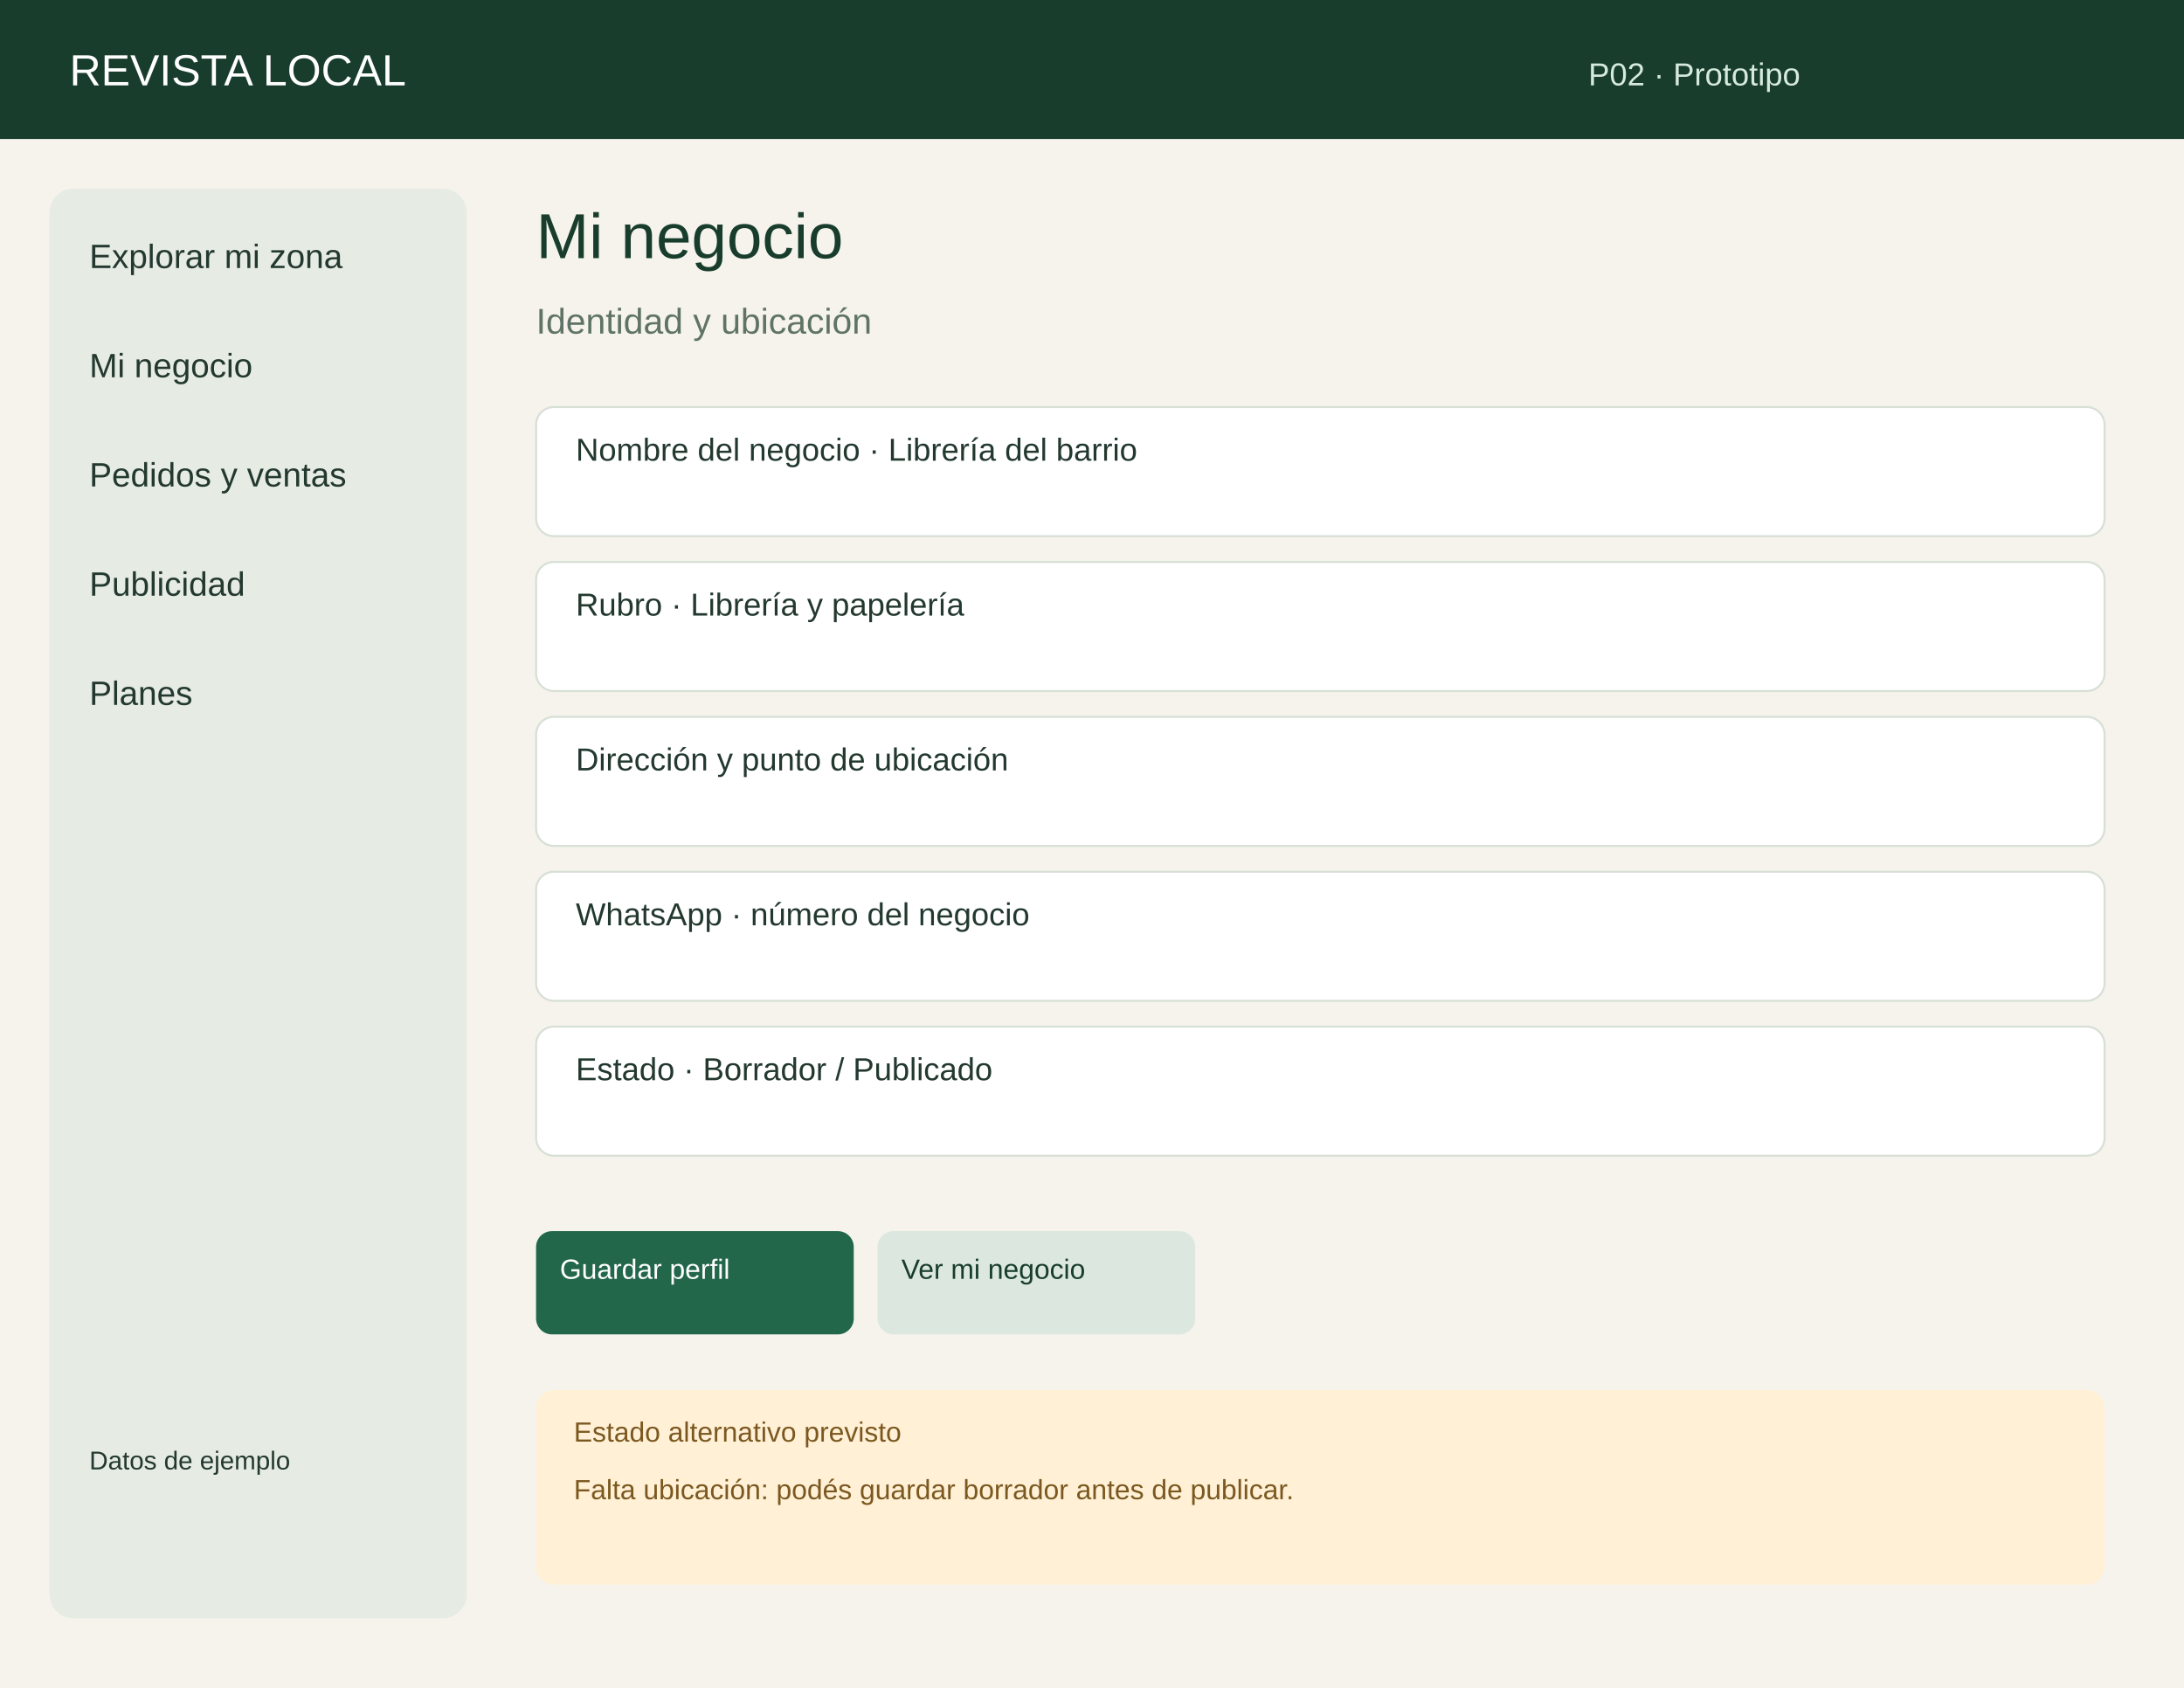
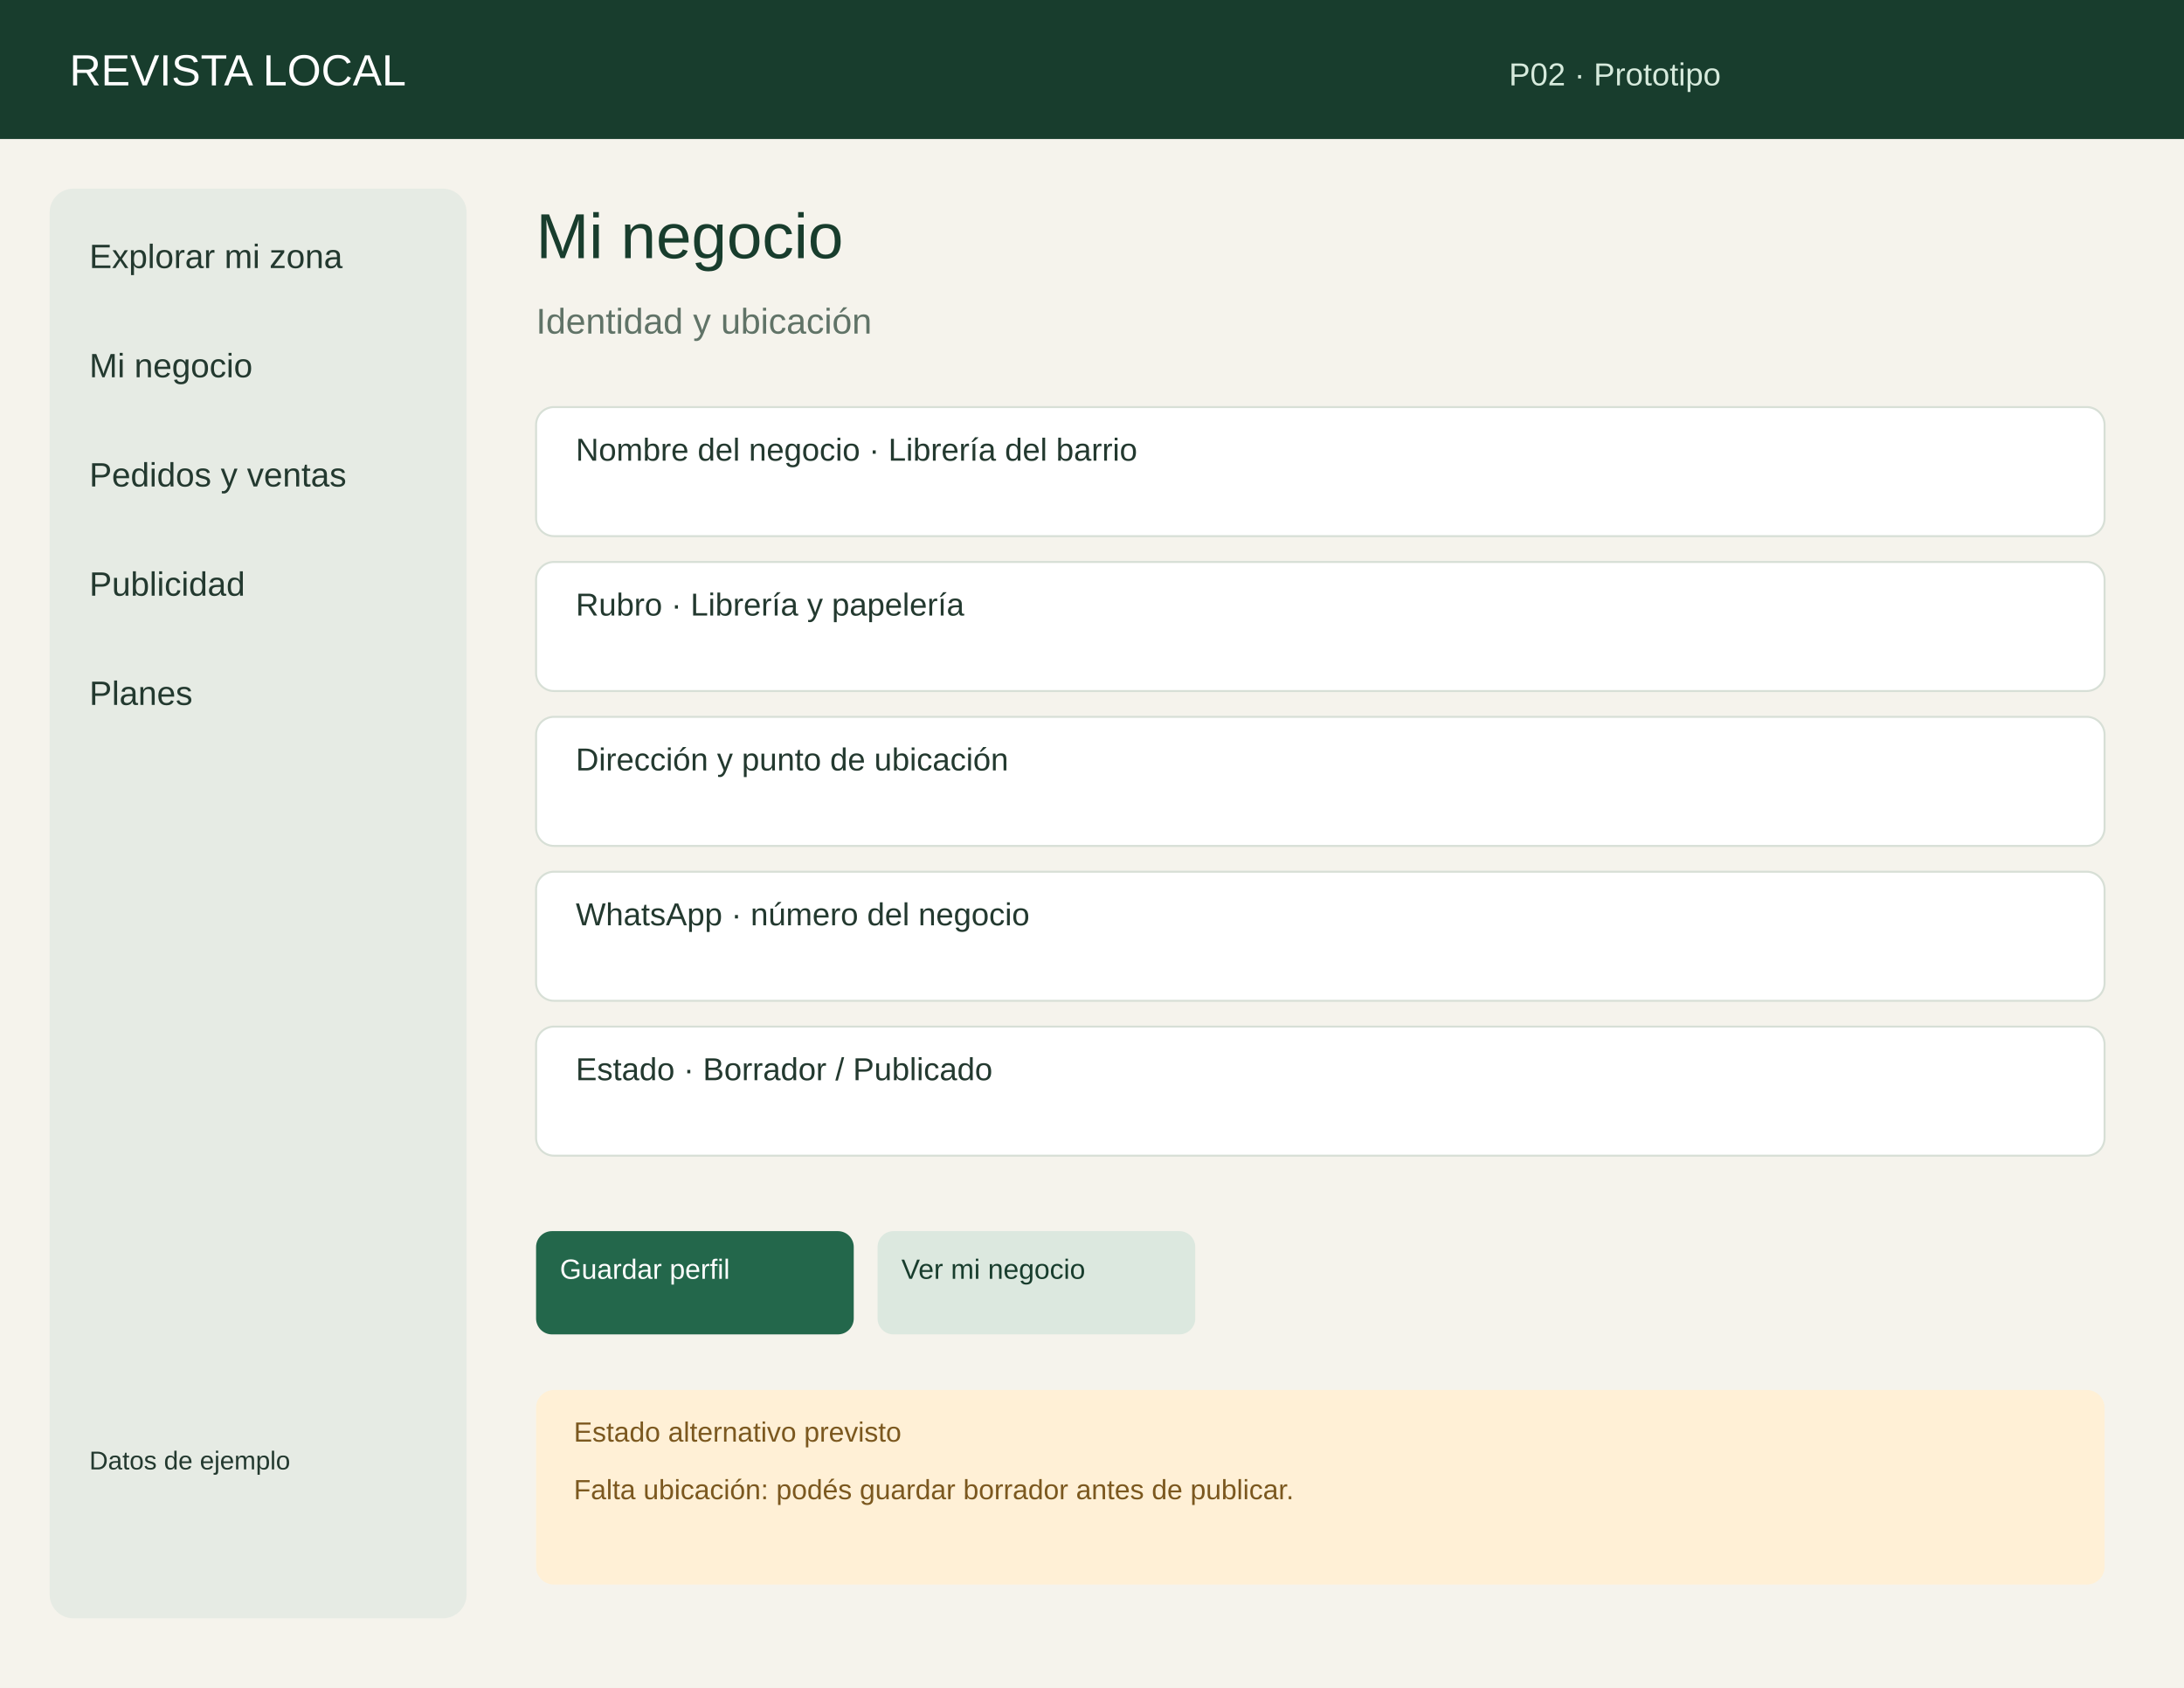
<svg xmlns="http://www.w3.org/2000/svg" width="1100" height="850" viewBox="0 0 1100 850">
  <rect width="1100" height="850" fill="#f5f3ec" />
  <rect x="0" y="0" width="1100" height="70" fill="#183d2d" />
  <text x="35" y="43" font-family="Arial" font-size="22" fill="#ffffff">
    <tspan x="35" dy="0">REVISTA LOCAL</tspan>
  </text>
-   <text x="800" y="43" font-family="Arial" font-size="16" fill="#d6eadc">
-     <tspan x="800" dy="0">P02 · Prototipo</tspan>
+   <text x="760" y="43" font-family="Arial" font-size="16" fill="#d6eadc">
+     <tspan x="760" dy="0">P02 · Prototipo</tspan>
  </text>
  <rect x="25" y="95" width="210" height="720" rx="12" fill="#e6ebe4" />
  <text x="45" y="135" font-family="Arial" font-size="17" fill="#23392f">
    <tspan x="45" dy="0">Explorar mi zona</tspan>
  </text>
  <text x="45" y="190" font-family="Arial" font-size="17" fill="#23392f">
    <tspan x="45" dy="0">Mi negocio</tspan>
  </text>
  <text x="45" y="245" font-family="Arial" font-size="17" fill="#23392f">
    <tspan x="45" dy="0">Pedidos y ventas</tspan>
  </text>
  <text x="45" y="300" font-family="Arial" font-size="17" fill="#23392f">
    <tspan x="45" dy="0">Publicidad</tspan>
  </text>
  <text x="45" y="355" font-family="Arial" font-size="17" fill="#23392f">
    <tspan x="45" dy="0">Planes</tspan>
  </text>
  <text x="45" y="740" font-family="Arial" font-size="13" fill="#23392f">
    <tspan x="45" dy="0">Datos de ejemplo</tspan>
  </text>
  <text x="270" y="130" font-family="Arial" font-size="32" fill="#183d2d">
    <tspan x="270" dy="0">Mi negocio</tspan>
  </text>
  <text x="270" y="168" font-family="Arial" font-size="18" fill="#607367">
    <tspan x="270" dy="0">Identidad y ubicación</tspan>
  </text>
  <rect x="270" y="205" width="790" height="65" rx="9" fill="white" stroke="#d7dfd6" />
  <text x="290" y="232" font-family="Arial" font-size="16" fill="#23392f">
    <tspan x="290" dy="0">Nombre del negocio · Librería del barrio</tspan>
  </text>
  <rect x="270" y="283" width="790" height="65" rx="9" fill="white" stroke="#d7dfd6" />
  <text x="290" y="310" font-family="Arial" font-size="16" fill="#23392f">
    <tspan x="290" dy="0">Rubro · Librería y papelería</tspan>
  </text>
  <rect x="270" y="361" width="790" height="65" rx="9" fill="white" stroke="#d7dfd6" />
  <text x="290" y="388" font-family="Arial" font-size="16" fill="#23392f">
    <tspan x="290" dy="0">Dirección y punto de ubicación</tspan>
  </text>
  <rect x="270" y="439" width="790" height="65" rx="9" fill="white" stroke="#d7dfd6" />
  <text x="290" y="466" font-family="Arial" font-size="16" fill="#23392f">
    <tspan x="290" dy="0">WhatsApp · número del negocio</tspan>
  </text>
  <rect x="270" y="517" width="790" height="65" rx="9" fill="white" stroke="#d7dfd6" />
  <text x="290" y="544" font-family="Arial" font-size="16" fill="#23392f">
    <tspan x="290" dy="0">Estado · Borrador / Publicado</tspan>
  </text>
  <a href="index.html#P02">
    <rect x="270" y="620" width="160" height="52" rx="8" fill="#23674b" />
    <text x="282" y="644" font-family="Arial" font-size="14" fill="white">
      <tspan x="282" dy="0">Guardar perfil</tspan>
    </text>
  </a>
  <a href="index.html#P09">
    <rect x="442" y="620" width="160" height="52" rx="8" fill="#dce8df" />
    <text x="454" y="644" font-family="Arial" font-size="14" fill="#183d2d">
      <tspan x="454" dy="0">Ver mi negocio</tspan>
    </text>
  </a>
  <rect x="270" y="700" width="790" height="98" rx="9" fill="#fff0d6" />
  <text x="289" y="726" font-family="Arial" font-size="14" fill="#7b581f">
    <tspan x="289" dy="0">Estado alternativo previsto</tspan>
  </text>
  <text x="289" y="755" font-family="Arial" font-size="14" fill="#7b581f">
    <tspan x="289" dy="0">Falta ubicación: podés guardar borrador antes de publicar.</tspan>
  </text>
</svg>
